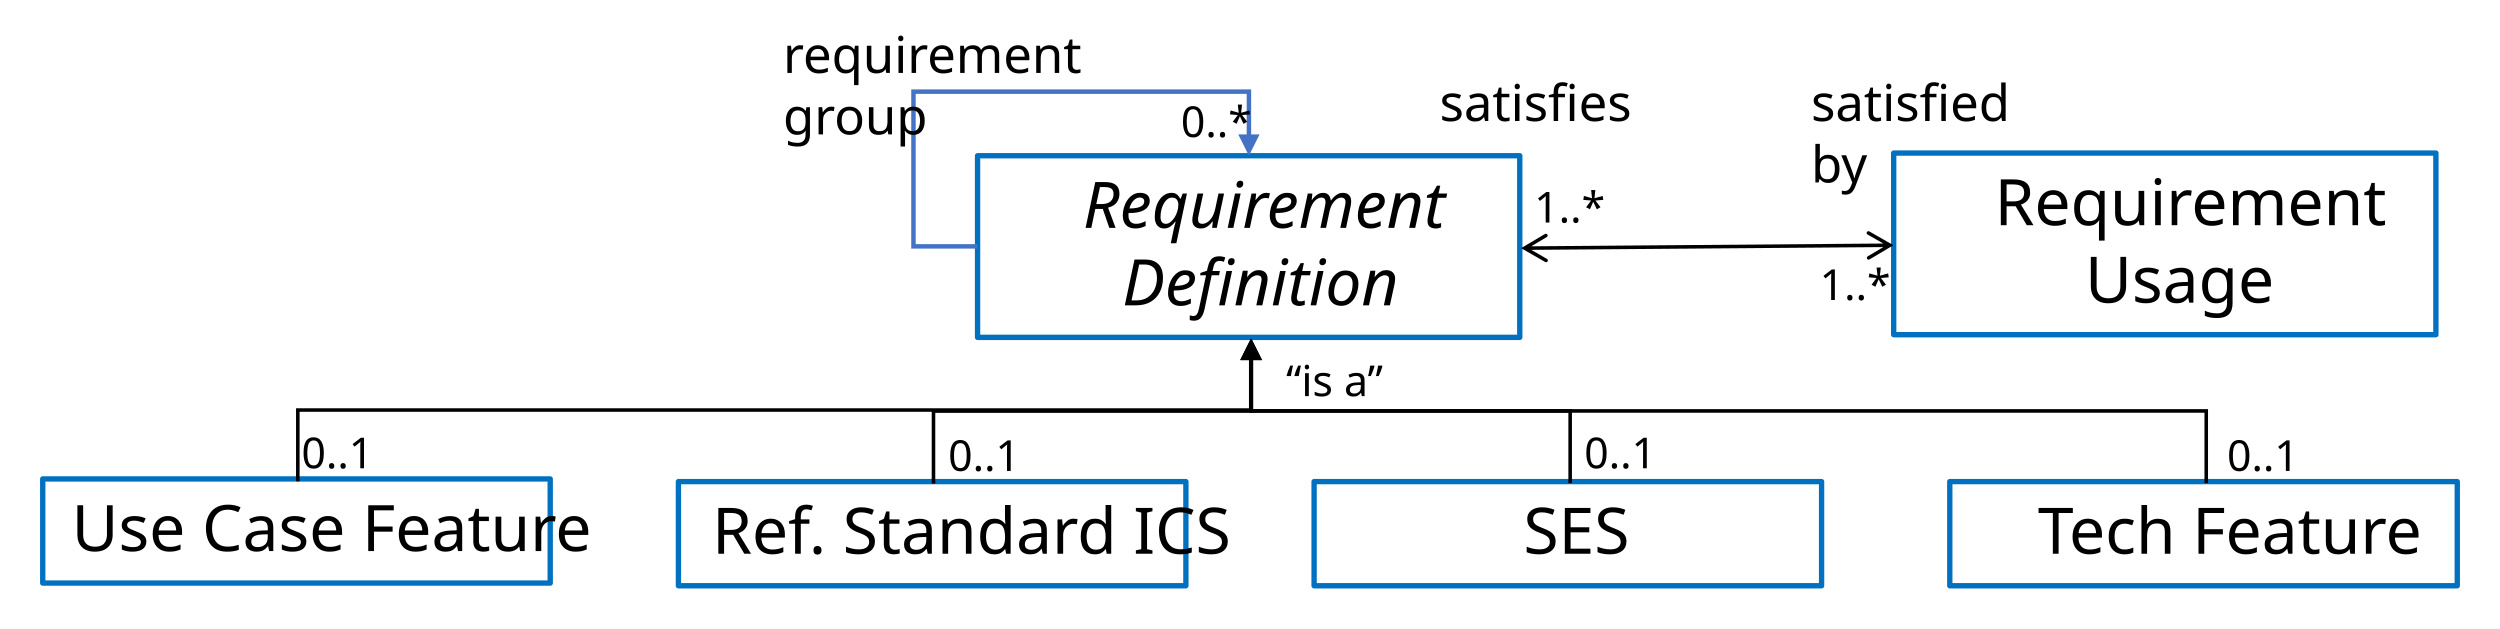
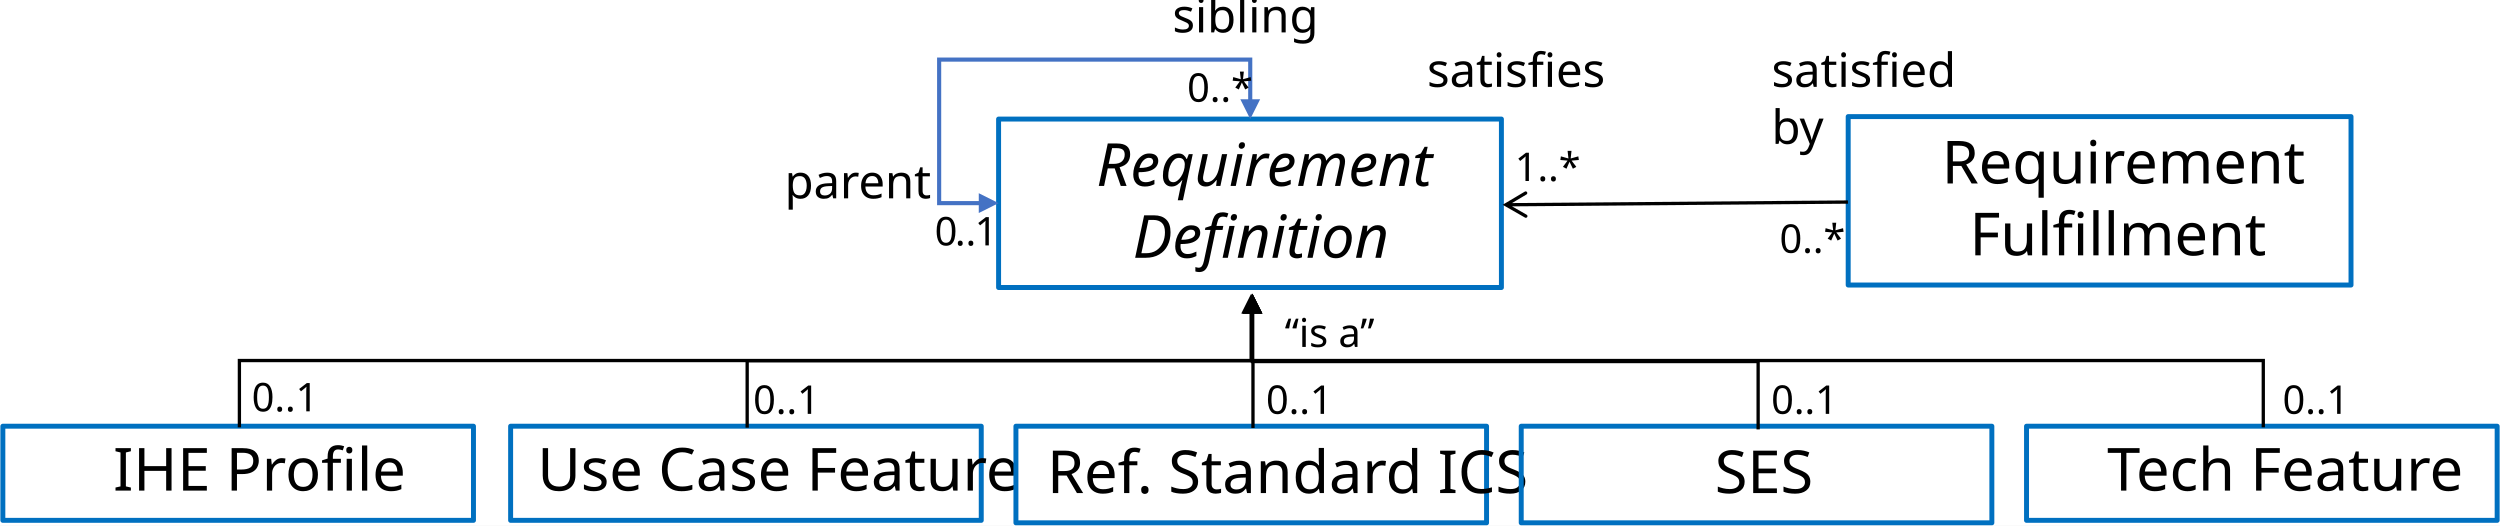
- <svg xmlns="http://www.w3.org/2000/svg" width="936" height="235.311" overflow="hidden" version="1.1" id="svg77">
-   <defs id="defs5">
-     <clipPath id="clip0">
-       <rect x="0" y="0" width="1280" height="720" id="rect2" />
-     </clipPath>
-   </defs>
-   <g clip-path="url(#clip0)" id="g75" transform="translate(-155,-206.689)">
-     <rect style="fill:#ffffff" id="rect1207" width="1009.365" height="300.835" x="114.347" y="168.359" />
-     <text font-family="Calibri, Calibri_MSFontService, sans-serif" font-weight="400" font-size="16px" transform="translate(267.869,382)" id="text9">0..1</text>
-     <rect x="521" y="265" width="203" height="68" stroke="#0070c0" stroke-width="2" stroke-linejoin="round" stroke-miterlimit="10" fill="none" id="rect11" />
-     <text font-family="Calibri, Calibri_MSFontService, sans-serif" font-style="italic" font-weight="400" font-size="24px" transform="translate(560.462,292)" id="text13">Requirement</text>
-     <text font-family="Calibri, Calibri_MSFontService, sans-serif" font-style="italic" font-weight="400" font-size="24px" transform="translate(575.149,321)" id="text15">Definition</text>
-     <text font-family="Calibri, Calibri_MSFontService, sans-serif" font-weight="400" font-size="19px" transform="translate(833.072,252)" id="text17">satisfied</text>
-     <text font-family="Calibri, Calibri_MSFontService, sans-serif" font-weight="400" font-size="19px" transform="translate(833.072,275)" id="text19">by</text>
-     <rect x="171" y="386" width="190" height="39" stroke="#0070c0" stroke-width="2" stroke-linejoin="round" stroke-miterlimit="10" fill="none" id="rect21" />
-     <text font-family="Calibri, Calibri_MSFontService, sans-serif" font-weight="400" font-size="24px" transform="translate(181.821,413)" id="text23">Use Case Feature</text>
-     <rect x="409" y="387" width="190" height="39" stroke="#0070c0" stroke-width="2" stroke-linejoin="round" stroke-miterlimit="10" fill="none" id="rect25" />
-     <text font-family="Calibri, Calibri_MSFontService, sans-serif" font-weight="400" font-size="24px" transform="translate(421.615,414)" id="text27">Ref. Standard ICS</text>
-     <rect x="647" y="387" width="190" height="39" stroke="#0070c0" stroke-width="2" stroke-linejoin="round" stroke-miterlimit="10" fill="none" id="rect29" />
-     <text font-family="Calibri, Calibri_MSFontService, sans-serif" font-weight="400" font-size="24px" transform="translate(725.372,414)" id="text31">SES</text>
-     <rect x="885" y="387" width="190" height="39" stroke="#0070c0" stroke-width="2" stroke-linejoin="round" stroke-miterlimit="10" fill="none" id="rect33" />
-     <text font-family="Calibri, Calibri_MSFontService, sans-serif" font-weight="400" font-size="24px" transform="translate(917.995,414)" id="text35">Tech Feature</text>
-     <path d="m 624.091,340.167 v 20.7 H 266.5 l 0.667,-0.667 v 26.701 h -1.334 v -27.367 h 357.591 l -0.667,0.666 v -20.033 z m -4.667,1.333 4,-8 4,8 z" id="path37" />
-     <path d="m 623.944,340.167 v 21.11 H 504.5 l 0.667,-0.667 v 27.11 h -1.334 v -27.777 h 119.444 l -0.666,0.667 v -20.443 z m -4.667,1.333 4,-8 4,8 z" id="path39" />
-     <path d="M 6.667,-0.667 H 27.706 V 119.37 l -0.667,-0.667 h 27.04 v 1.333 H 26.373 V 0 l 0.667,0.667 H 6.667 Z M 8,4 0,0 8,-4 Z" transform="matrix(0,1,1,0,623.5,333.5)" id="path41" />
-     <path d="M 6.667,-0.667 H 27.706 V 357.517 l -0.667,-0.667 h 27.04 v 1.333 H 26.373 V 0 l 0.667,0.667 H 6.667 Z M 8,4 0,0 8,-4 Z" transform="matrix(0,1,1,0,623.5,333.5)" id="path43" />
-     <text font-family="Calibri, Calibri_MSFontService, sans-serif" font-weight="400" font-size="16px" transform="translate(636.51,355)" id="text45">“is a”</text>
-     <text font-family="Calibri, Calibri_MSFontService, sans-serif" font-weight="400" font-size="16px" transform="translate(509.993,383)" id="text47">0..1</text>
-     <text font-family="Calibri, Calibri_MSFontService, sans-serif" font-weight="400" font-size="16px" transform="translate(748.14,382)" id="text49">0..1</text>
-     <text font-family="Calibri, Calibri_MSFontService, sans-serif" font-weight="400" font-size="16px" transform="translate(988.801,383)" id="text51">0..1</text>
-     <rect x="864" y="264" width="203" height="68" stroke="#0070c0" stroke-width="2" stroke-linejoin="round" stroke-miterlimit="10" fill="none" id="rect53" />
-     <text font-family="Calibri, Calibri_MSFontService, sans-serif" font-weight="400" font-size="24px" transform="translate(901.78,291)" id="text55">Requirement</text>
-     <text font-family="Calibri, Calibri_MSFontService, sans-serif" font-weight="400" font-size="24px" transform="translate(935.654,320)" id="text57">Usage</text>
-     <path d="M 1.324,-0.656 138.079,0.424 138.068,1.758 1.314,0.677 Z M 8.942,5.313 -0.003,-2.44165e-5 9.025,-5.171 c 0.319,-0.183 0.727,-0.072 0.91,0.247 0.183,0.319 0.072,0.727 -0.247,0.91 L 1.651,0.589 1.66,-0.563 9.623,4.167 C 9.94,4.355 10.044,4.764 9.856,5.081 9.668,5.397 9.259,5.501 8.942,5.313 Z m 121.51,-9.525 8.946,5.313 -9.029,5.171 c -0.319,0.183 -0.726,0.072 -0.909,-0.247 -0.183,-0.319 -0.073,-0.727 0.247,-0.91 l 8.036,-4.603 -0.009,1.152 -7.963,-4.73 c -0.316,-0.188 -0.42,-0.597 -0.232,-0.914 0.188,-0.317 0.597,-0.421 0.913,-0.233 z" transform="matrix(-1,0,0,1,863.895,298.5)" id="path59" />
-     <text font-family="Calibri, Calibri_MSFontService, sans-serif" font-weight="400" font-size="16px" transform="translate(729.412,290)" id="text61">1..*</text>
-     <text font-family="Calibri, Calibri_MSFontService, sans-serif" font-weight="400" font-size="16px" transform="translate(836.285,319)" id="text63">1..*</text>
-     <text font-family="Calibri, Calibri_MSFontService, sans-serif" font-weight="400" font-size="19px" transform="translate(693.987,252)" id="text65">satisfies</text>
-     <path d="M 0,0.833 H -24 L -23.166,0 V 57.928 L -24,57.095 H 101.595 l -0.833,0.833 V 40.595 h 1.666 V 58.762 H -24.833 V -0.833 H 0 Z m 97.595,41.095 4,-8 4,8 z" fill="#4472c4" transform="matrix(1,0,0,-1,521,298.928)" id="path67" />
-     <text font-family="Calibri, Calibri_MSFontService, sans-serif" font-weight="400" font-size="16px" transform="translate(597.125,258)" id="text69">0..*</text>
-     <text font-family="Calibri, Calibri_MSFontService, sans-serif" font-weight="400" font-size="19px" transform="translate(448.179,234)" id="text71">requirement</text>
-     <text font-family="Calibri, Calibri_MSFontService, sans-serif" font-weight="400" font-size="19px" transform="translate(448.179,257)" id="text73">group</text>
+ <svg xmlns="http://www.w3.org/2000/svg" width="1009.3" height="212.223" overflow="hidden" version="1.1" id="svg86">
+   <defs id="defs90" />
+   <g id="g84" transform="translate(-117.85,-216.9267)">
+     <rect style="fill:#ffffff" id="rect274" width="1031.434" height="245.082" x="107.396" y="207.634" />
+     <rect x="521" y="265" width="203" height="68" stroke="#0070c0" stroke-width="2" stroke-linejoin="round" stroke-miterlimit="10" fill="none" id="rect4" />
+     <text font-family="Calibri, Calibri_MSFontService, sans-serif" font-style="italic" font-weight="400" font-size="24px" transform="translate(560.462,292)" id="text6">Requirement</text>
+     <text font-family="Calibri, Calibri_MSFontService, sans-serif" font-style="italic" font-weight="400" font-size="24px" transform="translate(575.149,321)" id="text8">Definition</text>
+     <text font-family="Calibri, Calibri_MSFontService, sans-serif" font-weight="400" font-size="19px" transform="translate(833.072,252)" id="text10">satisfied</text>
+     <text font-family="Calibri, Calibri_MSFontService, sans-serif" font-weight="400" font-size="19px" transform="translate(833.072,275)" id="text12">by</text>
+     <rect x="864" y="264" width="203" height="68" stroke="#0070c0" stroke-width="2" stroke-linejoin="round" stroke-miterlimit="10" fill="none" id="rect14" />
+     <text font-family="Calibri, Calibri_MSFontService, sans-serif" font-weight="400" font-size="24px" transform="translate(901.78,291)" id="text16">Requirement</text>
+     <text font-family="Calibri, Calibri_MSFontService, sans-serif" font-weight="400" font-size="24px" transform="translate(912.993,320)" id="text18">Fulfillment</text>
+     <path d="M 0.005,-0.667 138.081,0.424 138.071,1.758 -0.005,0.667 Z M 130.452,-4.212 l 8.946,5.313 -9.029,5.171 c -0.319,0.183 -0.726,0.072 -0.909,-0.247 -0.183,-0.319 -0.073,-0.727 0.247,-0.91 l 8.036,-4.603 -0.009,1.152 -7.963,-4.73 c -0.316,-0.188 -0.42,-0.597 -0.232,-0.914 0.188,-0.317 0.597,-0.421 0.913,-0.233 z" transform="matrix(-1,0,0,1,863.895,298.5)" id="path20" />
+     <text font-family="Calibri, Calibri_MSFontService, sans-serif" font-weight="400" font-size="16px" transform="translate(729.412,290)" id="text22">1..*</text>
+     <text font-family="Calibri, Calibri_MSFontService, sans-serif" font-weight="400" font-size="16px" transform="translate(836.285,319)" id="text24">0..*</text>
+     <text font-family="Calibri, Calibri_MSFontService, sans-serif" font-weight="400" font-size="19px" transform="translate(693.987,252)" id="text26">satisfies</text>
+     <path d="M -6.667,0.833 H -24 L -23.166,0 V 57.928 L -24,57.095 H 101.595 l -0.833,0.833 V 40.595 h 1.666 V 58.762 H -24.833 V -0.833 H -6.667 Z M -8,-4 0,0 -8,4 Z m 105.595,45.928 4,-8 4,8 z" fill="#4472c4" transform="matrix(1,0,0,-1,521,298.928)" id="path28" />
+     <text font-family="Calibri, Calibri_MSFontService, sans-serif" font-weight="400" font-size="16px" transform="translate(597.125,258)" id="text30">0..*</text>
+     <text font-family="Calibri, Calibri_MSFontService, sans-serif" font-weight="400" font-size="19px" transform="translate(434.633,297)" id="text32">parent</text>
+     <text font-family="Calibri, Calibri_MSFontService, sans-serif" font-weight="400" font-size="16px" transform="translate(421.917,384)" id="text34">0..1</text>
+     <rect x="324" y="389" width="190" height="38" stroke="#0070c0" stroke-width="2" stroke-linejoin="round" stroke-miterlimit="10" fill="none" id="rect36" />
+     <text font-family="Calibri, Calibri_MSFontService, sans-serif" font-weight="400" font-size="24px" transform="translate(334.804,415)" id="text38">Use Case Feature</text>
+     <rect x="528" y="389" width="190" height="39" stroke="#0070c0" stroke-width="2" stroke-linejoin="round" stroke-miterlimit="10" fill="none" id="rect40" />
+     <text font-family="Calibri, Calibri_MSFontService, sans-serif" font-weight="400" font-size="24px" transform="translate(540.594,416)" id="text42">Ref. Standard ICS</text>
+     <rect x="732" y="389" width="190" height="39" stroke="#0070c0" stroke-width="2" stroke-linejoin="round" stroke-miterlimit="10" fill="none" id="rect44" />
+     <text font-family="Calibri, Calibri_MSFontService, sans-serif" font-weight="400" font-size="24px" transform="translate(810.145,416)" id="text46">SES</text>
+     <rect x="936" y="389" width="190" height="38" stroke="#0070c0" stroke-width="2" stroke-linejoin="round" stroke-miterlimit="10" fill="none" id="rect48" />
+     <text font-family="Calibri, Calibri_MSFontService, sans-serif" font-weight="400" font-size="24px" transform="translate(968.563,415)" id="text50">Tech Feature</text>
+     <path d="m 624.108,342.167 v 21.039 H 419.5 l 0.667,-0.666 v 27.039 h -1.334 v -27.706 h 204.609 l -0.667,0.667 v -20.373 z m -4.666,1.333 4,-8 4,8 z" id="path52" />
+     <path d="M 6.667,-0.667 H 27.777 V 0.201 L 27.11,-0.465 H 54.22 V 0.868 H 26.443 V 0 l 0.667,0.667 H 6.667 Z M 8,4 0,0 8,-4 Z" transform="matrix(0,1,1,0,623.5,335.5)" id="path54" />
+     <path d="M 6.667,-0.667 H 28.058 V 204.143 l -0.667,-0.667 h 27.391 v 1.334 H 26.724 V 0 L 27.391,0.667 H 6.667 Z M 8,4 0,0 8,-4 Z" transform="matrix(0,1,1,0,623.5,335.5)" id="path56" />
+     <path d="M 6.667,-0.667 H 27.643 V 408.084 l -0.667,-0.666 H 53.952 v 1.333 H 26.31 V 0 l 0.667,0.667 H 6.667 Z M 8,4 0,0 8,-4 Z" transform="matrix(0,1,1,0,623.5,335.5)" id="path58" />
+     <text font-family="Calibri, Calibri_MSFontService, sans-serif" font-weight="400" font-size="16px" transform="translate(636.51,357)" id="text60">“is a”</text>
+     <text font-family="Calibri, Calibri_MSFontService, sans-serif" font-weight="400" font-size="16px" transform="translate(628.972,384)" id="text62">0..1</text>
+     <text font-family="Calibri, Calibri_MSFontService, sans-serif" font-weight="400" font-size="16px" transform="translate(832.913,384)" id="text64">0..1</text>
+     <text font-family="Calibri, Calibri_MSFontService, sans-serif" font-weight="400" font-size="16px" transform="translate(1039.37,384)" id="text66">0..1</text>
+     <rect x="119" y="389" width="190" height="38" stroke="#0070c0" stroke-width="2" stroke-linejoin="round" stroke-miterlimit="10" fill="none" id="rect68" />
+     <text font-family="Calibri, Calibri_MSFontService, sans-serif" font-weight="400" font-size="24px" transform="translate(163.531,415)" id="text70">IHE Profile</text>
+     <path d="m 623.631,342.167 v 20.976 H 214.5 l 0.667,-0.667 v 26.976 h -1.334 v -27.643 h 409.132 l -0.667,0.667 v -20.309 z m -4.666,1.333 4,-8 4,8 z" id="path72" />
+     <text font-family="Calibri, Calibri_MSFontService, sans-serif" font-weight="400" font-size="16px" transform="translate(219.476,383)" id="text74">0..1</text>
+     <text font-family="Calibri, Calibri_MSFontService, sans-serif" font-weight="400" font-size="16px" transform="translate(495.208,316)" id="text76">0</text>
+     <text font-family="Calibri, Calibri_MSFontService, sans-serif" font-weight="400" font-size="16px" transform="translate(503.374,316)" id="text78">..</text>
+     <text font-family="Calibri, Calibri_MSFontService, sans-serif" font-weight="400" font-size="16px" transform="translate(511.374,316)" id="text80">1</text>
+     <text font-family="Calibri, Calibri_MSFontService, sans-serif" font-weight="400" font-size="19px" transform="translate(591.206,230)" id="text82">sibling</text>
  </g>
</svg>
